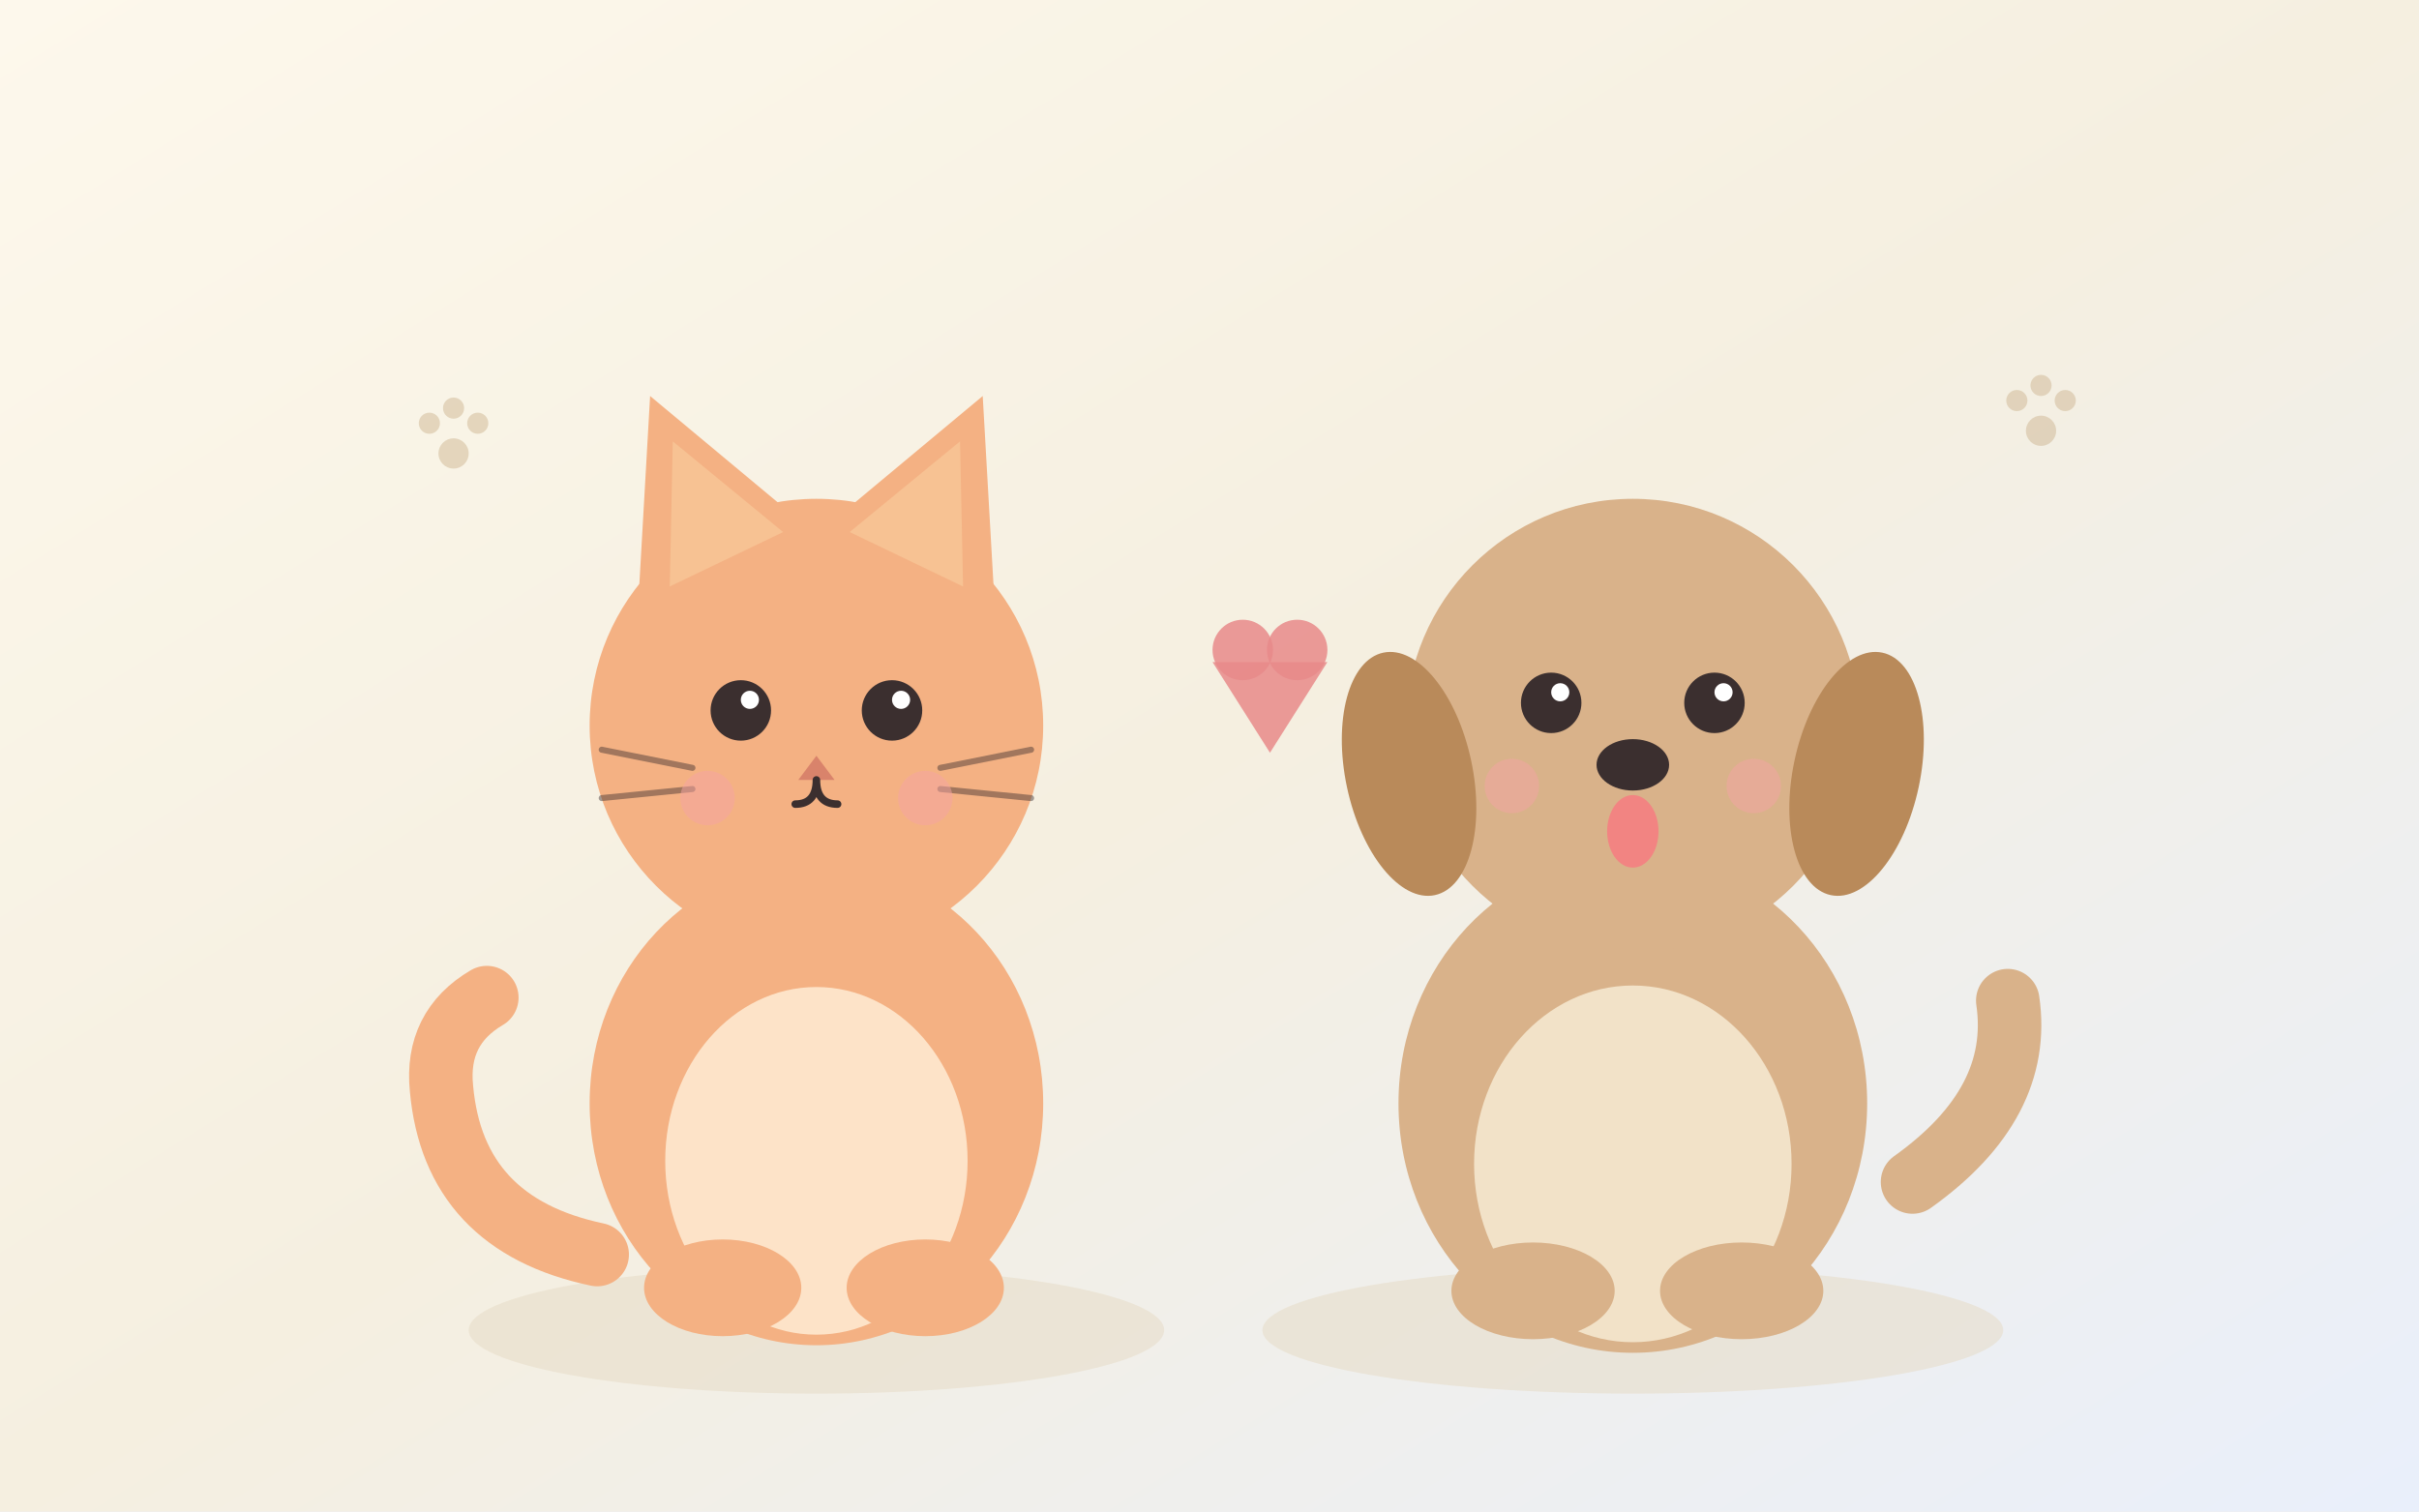
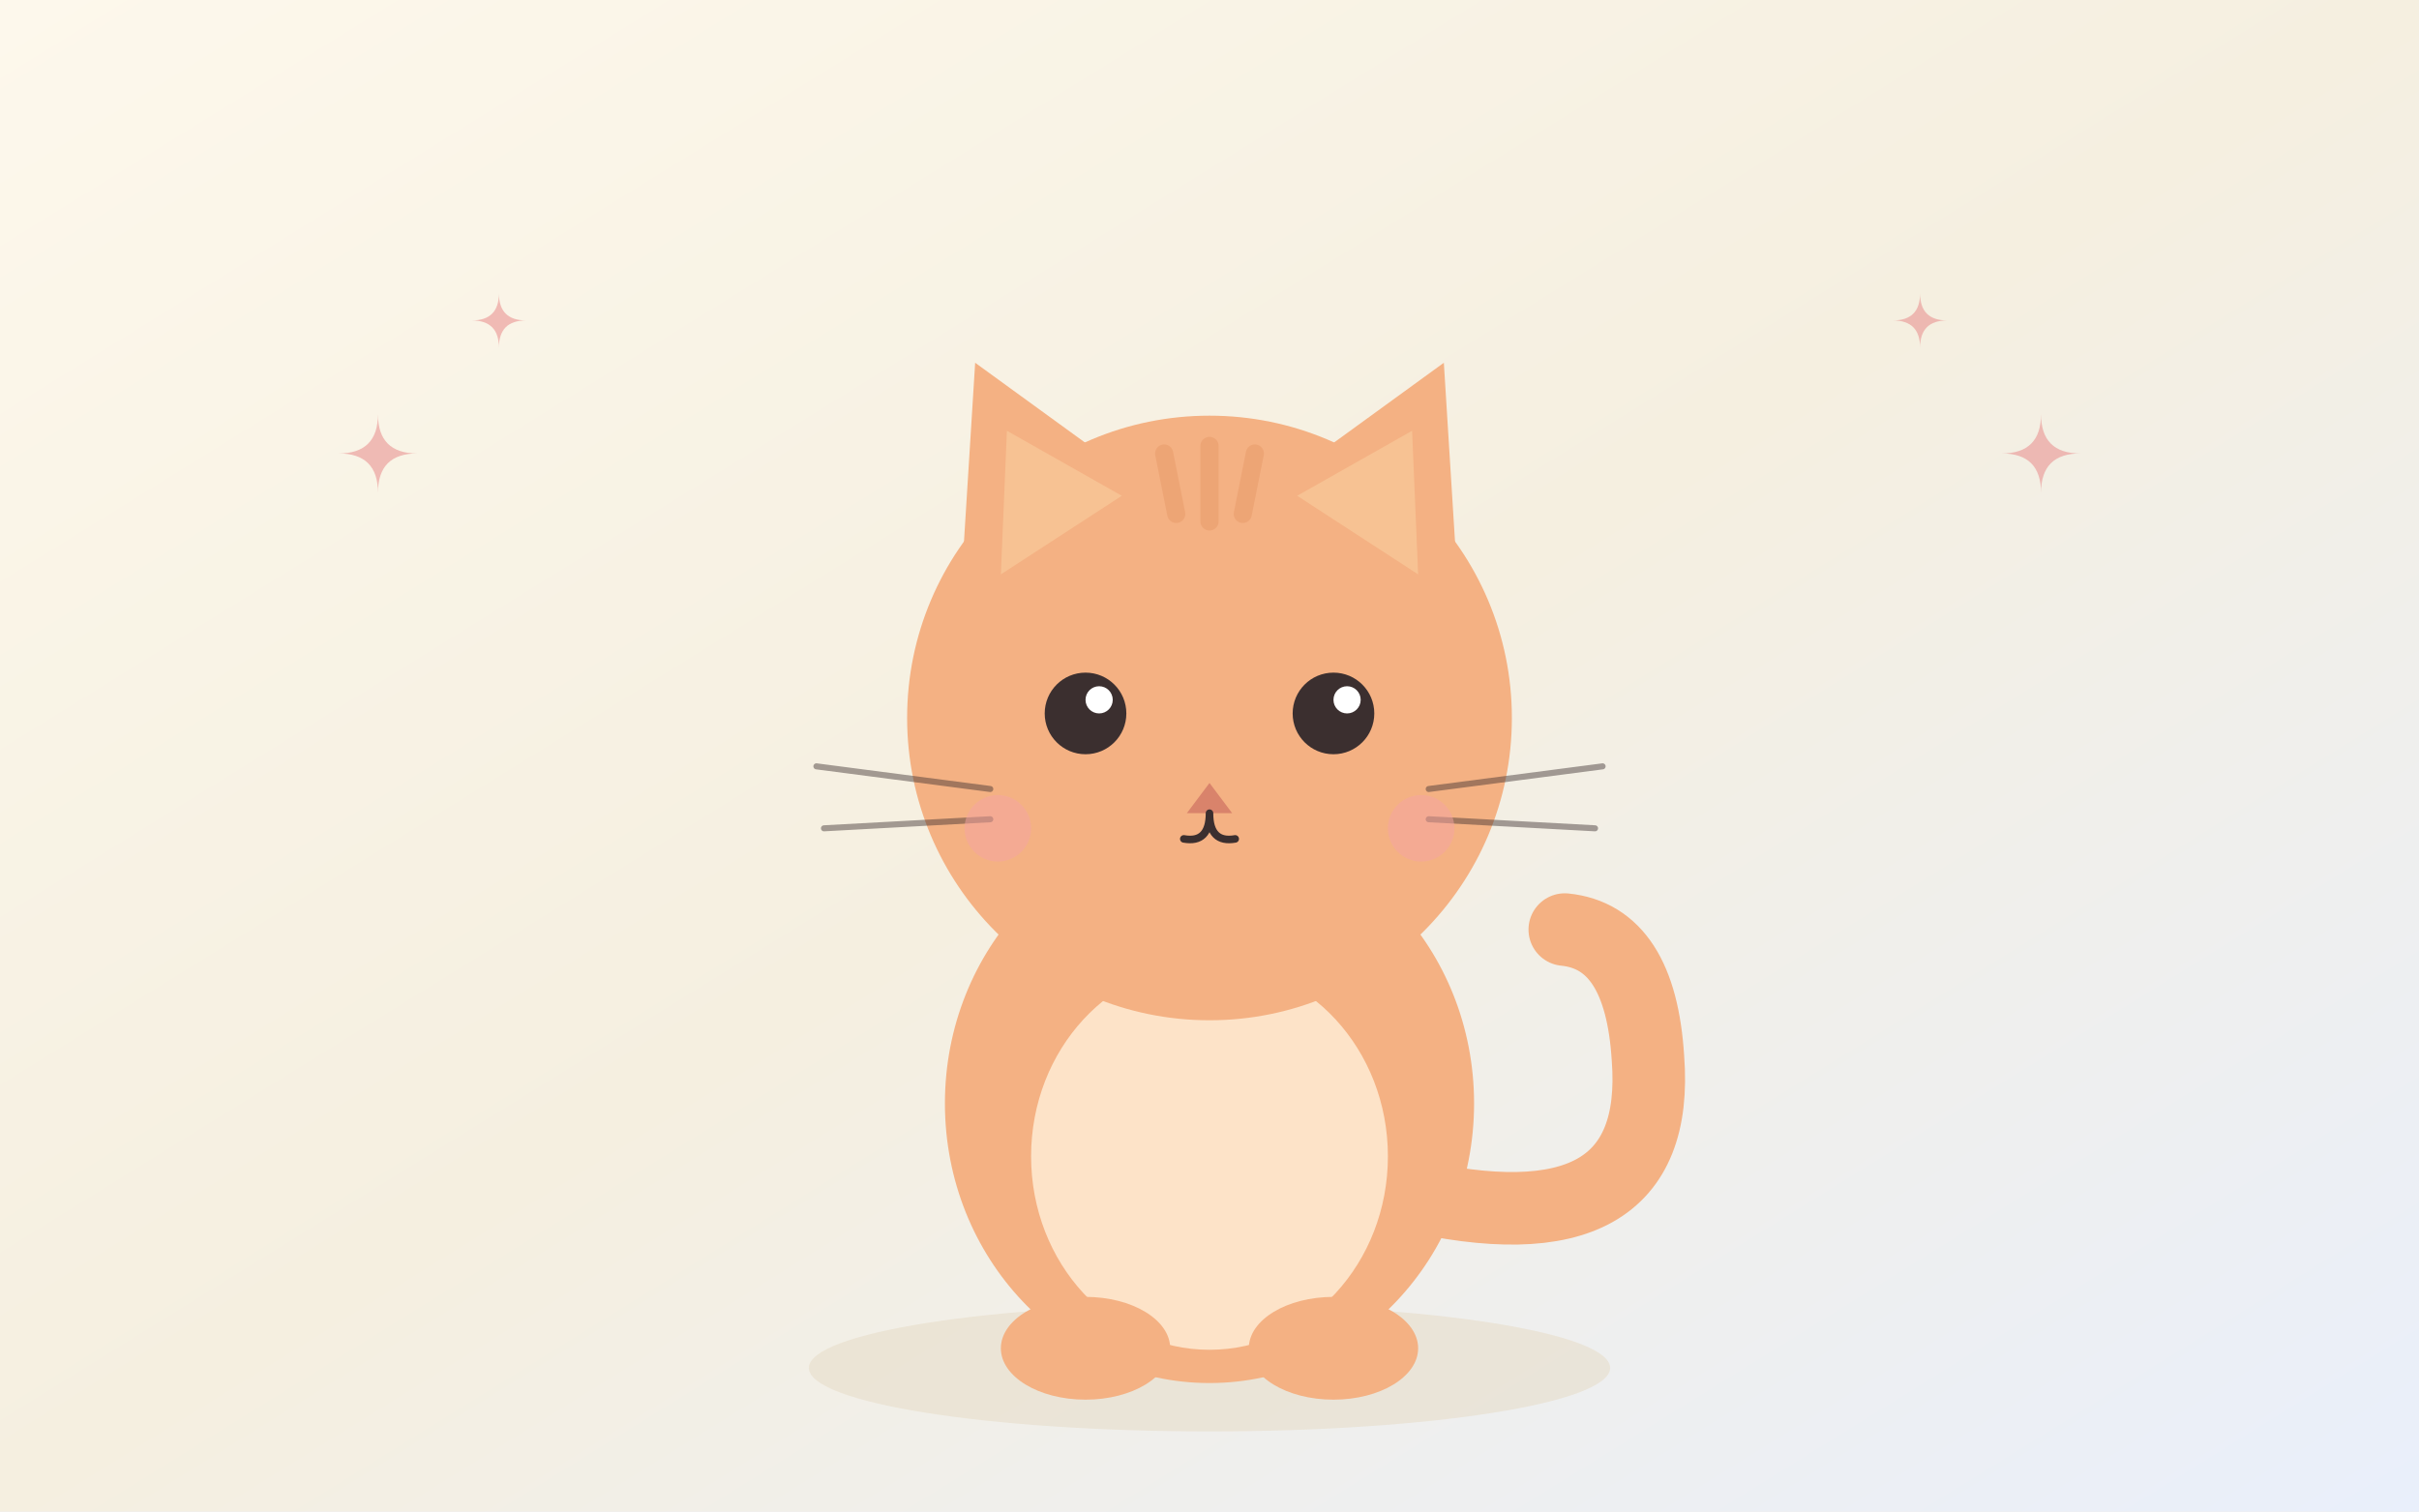
<svg xmlns="http://www.w3.org/2000/svg" viewBox="0 0 1600 1000" preserveAspectRatio="xMidYMid slice">
  <defs>
    <linearGradient id="bg" x1="0" y1="0" x2="1" y2="1">
      <stop offset="0" stop-color="#fdf8ec" />
      <stop offset="0.5" stop-color="#f5efe0" />
      <stop offset="1" stop-color="#e9effb" />
    </linearGradient>
  </defs>
  <rect width="1600" height="1000" fill="url(#bg)" />
-   <ellipse cx="540" cy="880" rx="230" ry="42" fill="#e6dbc6" opacity="0.55" />
-   <ellipse cx="1080" cy="880" rx="245" ry="42" fill="#e6dbc6" opacity="0.55" />
-   <path d="M395 830 Q300 810 292 720 Q288 680 322 660" stroke="#f4b183" stroke-width="42" stroke-linecap="round" fill="none" />
-   <ellipse cx="540" cy="730" rx="150" ry="160" fill="#f4b183" />
-   <ellipse cx="540" cy="768" rx="100" ry="115" fill="#fde3c8" />
-   <ellipse cx="478" cy="852" rx="52" ry="32" fill="#f4b183" />
-   <ellipse cx="612" cy="852" rx="52" ry="32" fill="#f4b183" />
-   <circle cx="540" cy="480" r="150" fill="#f4b183" />
-   <path d="M422 402 L430 262 L538 352 Z" fill="#f4b183" />
-   <path d="M443 388 L445 292 L518 352 Z" fill="#f7c293" />
-   <path d="M658 402 L650 262 L542 352 Z" fill="#f4b183" />
-   <path d="M637 388 L635 292 L562 352 Z" fill="#f7c293" />
-   <circle cx="490" cy="470" r="20" fill="#3b2f2f" />
-   <circle cx="590" cy="470" r="20" fill="#3b2f2f" />
-   <circle cx="496" cy="463" r="6" fill="#ffffff" />
-   <circle cx="596" cy="463" r="6" fill="#ffffff" />
-   <path d="M540 500 L528 516 L552 516 Z" fill="#d9836b" />
-   <path d="M540 516 Q540 532 526 532 M540 516 Q540 532 554 532" stroke="#3b2f2f" stroke-width="5" fill="none" stroke-linecap="round" />
-   <path d="M458 508 L398 496 M458 522 L398 528 M622 508 L682 496 M622 522 L682 528" stroke="#3b2f2f" stroke-width="4" fill="none" stroke-linecap="round" opacity="0.45" />
-   <circle cx="468" cy="528" r="18" fill="#f4a3a3" opacity="0.5" />
-   <circle cx="612" cy="528" r="18" fill="#f4a3a3" opacity="0.5" />
-   <path d="M1265 782 Q1338 730 1328 662" stroke="#d9b28a" stroke-width="42" stroke-linecap="round" fill="none" />
-   <ellipse cx="1080" cy="730" rx="155" ry="165" fill="#d9b28a" />
-   <ellipse cx="1080" cy="770" rx="105" ry="118" fill="#f2e2c8" />
-   <ellipse cx="1014" cy="854" rx="54" ry="32" fill="#d9b28a" />
-   <ellipse cx="1152" cy="854" rx="54" ry="32" fill="#d9b28a" />
-   <circle cx="1080" cy="480" r="150" fill="#d9b28a" />
-   <ellipse cx="932" cy="512" rx="42" ry="82" fill="#b98a5a" transform="rotate(-12 932 512)" />
-   <ellipse cx="1228" cy="512" rx="42" ry="82" fill="#b98a5a" transform="rotate(12 1228 512)" />
-   <circle cx="1026" cy="465" r="20" fill="#3b2f2f" />
-   <circle cx="1134" cy="465" r="20" fill="#3b2f2f" />
-   <circle cx="1032" cy="458" r="6" fill="#ffffff" />
-   <circle cx="1140" cy="458" r="6" fill="#ffffff" />
-   <ellipse cx="1080" cy="506" rx="24" ry="17" fill="#3b2f2f" />
-   <ellipse cx="1080" cy="550" rx="17" ry="24" fill="#f28482" />
-   <circle cx="1000" cy="520" r="18" fill="#f4a3a3" opacity="0.5" />
-   <circle cx="1160" cy="520" r="18" fill="#f4a3a3" opacity="0.5" />
-   <circle cx="822" cy="430" r="20" fill="#e88a8a" opacity="0.85" />
-   <circle cx="858" cy="430" r="20" fill="#e88a8a" opacity="0.85" />
-   <path d="M802 438 L878 438 L840 498 Z" fill="#e88a8a" opacity="0.85" />
-   <g fill="#c9b08a" opacity="0.45">
-     <circle cx="300" cy="300" r="10" />
-     <circle cx="284" cy="280" r="7" />
-     <circle cx="300" cy="270" r="7" />
-     <circle cx="316" cy="280" r="7" />
-   </g>
-   <g fill="#c9b08a" opacity="0.45">
-     <circle cx="1350" cy="285" r="10" />
-     <circle cx="1334" cy="265" r="7" />
-     <circle cx="1350" cy="255" r="7" />
-     <circle cx="1366" cy="265" r="7" />
+   <ellipse cx="800" cy="905" rx="265" ry="42" fill="#e6dbc6" opacity="0.55" />
+   <path d="M930 790 Q1100 830 1090 700 Q1085 620 1035 615" stroke="#f4b183" stroke-width="48" stroke-linecap="round" fill="none" />
+   <ellipse cx="800" cy="730" rx="175" ry="185" fill="#f4b183" />
+   <ellipse cx="800" cy="765" rx="118" ry="128" fill="#fde3c8" />
+   <ellipse cx="718" cy="892" rx="56" ry="34" fill="#f4b183" />
+   <ellipse cx="882" cy="892" rx="56" ry="34" fill="#f4b183" />
+   <circle cx="800" cy="475" r="200" fill="#f4b183" />
+   <path d="M635 400 L645 240 L762 325 Z" fill="#f4b183" />
+   <path d="M662 380 L666 285 L742 328 Z" fill="#f7c293" />
+   <path d="M965 400 L955 240 L838 325 Z" fill="#f4b183" />
+   <path d="M938 380 L934 285 L858 328 Z" fill="#f7c293" />
+   <path d="M770 300 L778 340 M800 295 L800 345 M830 300 L822 340" stroke="#e89b6a" stroke-width="12" stroke-linecap="round" opacity="0.55" />
+   <circle cx="718" cy="472" r="27" fill="#3b2f2f" />
+   <circle cx="882" cy="472" r="27" fill="#3b2f2f" />
+   <circle cx="727" cy="463" r="9" fill="#ffffff" />
+   <circle cx="891" cy="463" r="9" fill="#ffffff" />
+   <path d="M800 518 L785 538 L815 538 Z" fill="#d9836b" />
+   <path d="M800 538 Q800 558 783 555 M800 538 Q800 558 817 555" stroke="#3b2f2f" stroke-width="5" fill="none" stroke-linecap="round" />
+   <path d="M655 522 L540 507 M655 542 L545 548 M945 522 L1060 507 M945 542 L1055 548" stroke="#3b2f2f" stroke-width="4" fill="none" stroke-linecap="round" opacity="0.45" />
+   <circle cx="660" cy="548" r="22" fill="#f4a3a3" opacity="0.5" />
+   <circle cx="940" cy="548" r="22" fill="#f4a3a3" opacity="0.5" />
+   <g fill="#e88a8a" opacity="0.55">
+     <path d="M250 274 Q250 300 276 300 Q250 300 250 326 Q250 300 224 300 Q250 300 250 274 Z" />
+     <path d="M330 194 Q330 212 348 212 Q330 212 330 230 Q330 212 312 212 Q330 212 330 194 Z" />
+     <path d="M1350 274 Q1350 300 1376 300 Q1350 300 1350 326 Q1350 300 1324 300 Q1350 300 1350 274 Z" />
+     <path d="M1270 194 Q1270 212 1288 212 Q1270 212 1270 230 Q1270 212 1252 212 Q1270 212 1270 194 Z" />
  </g>
</svg>
